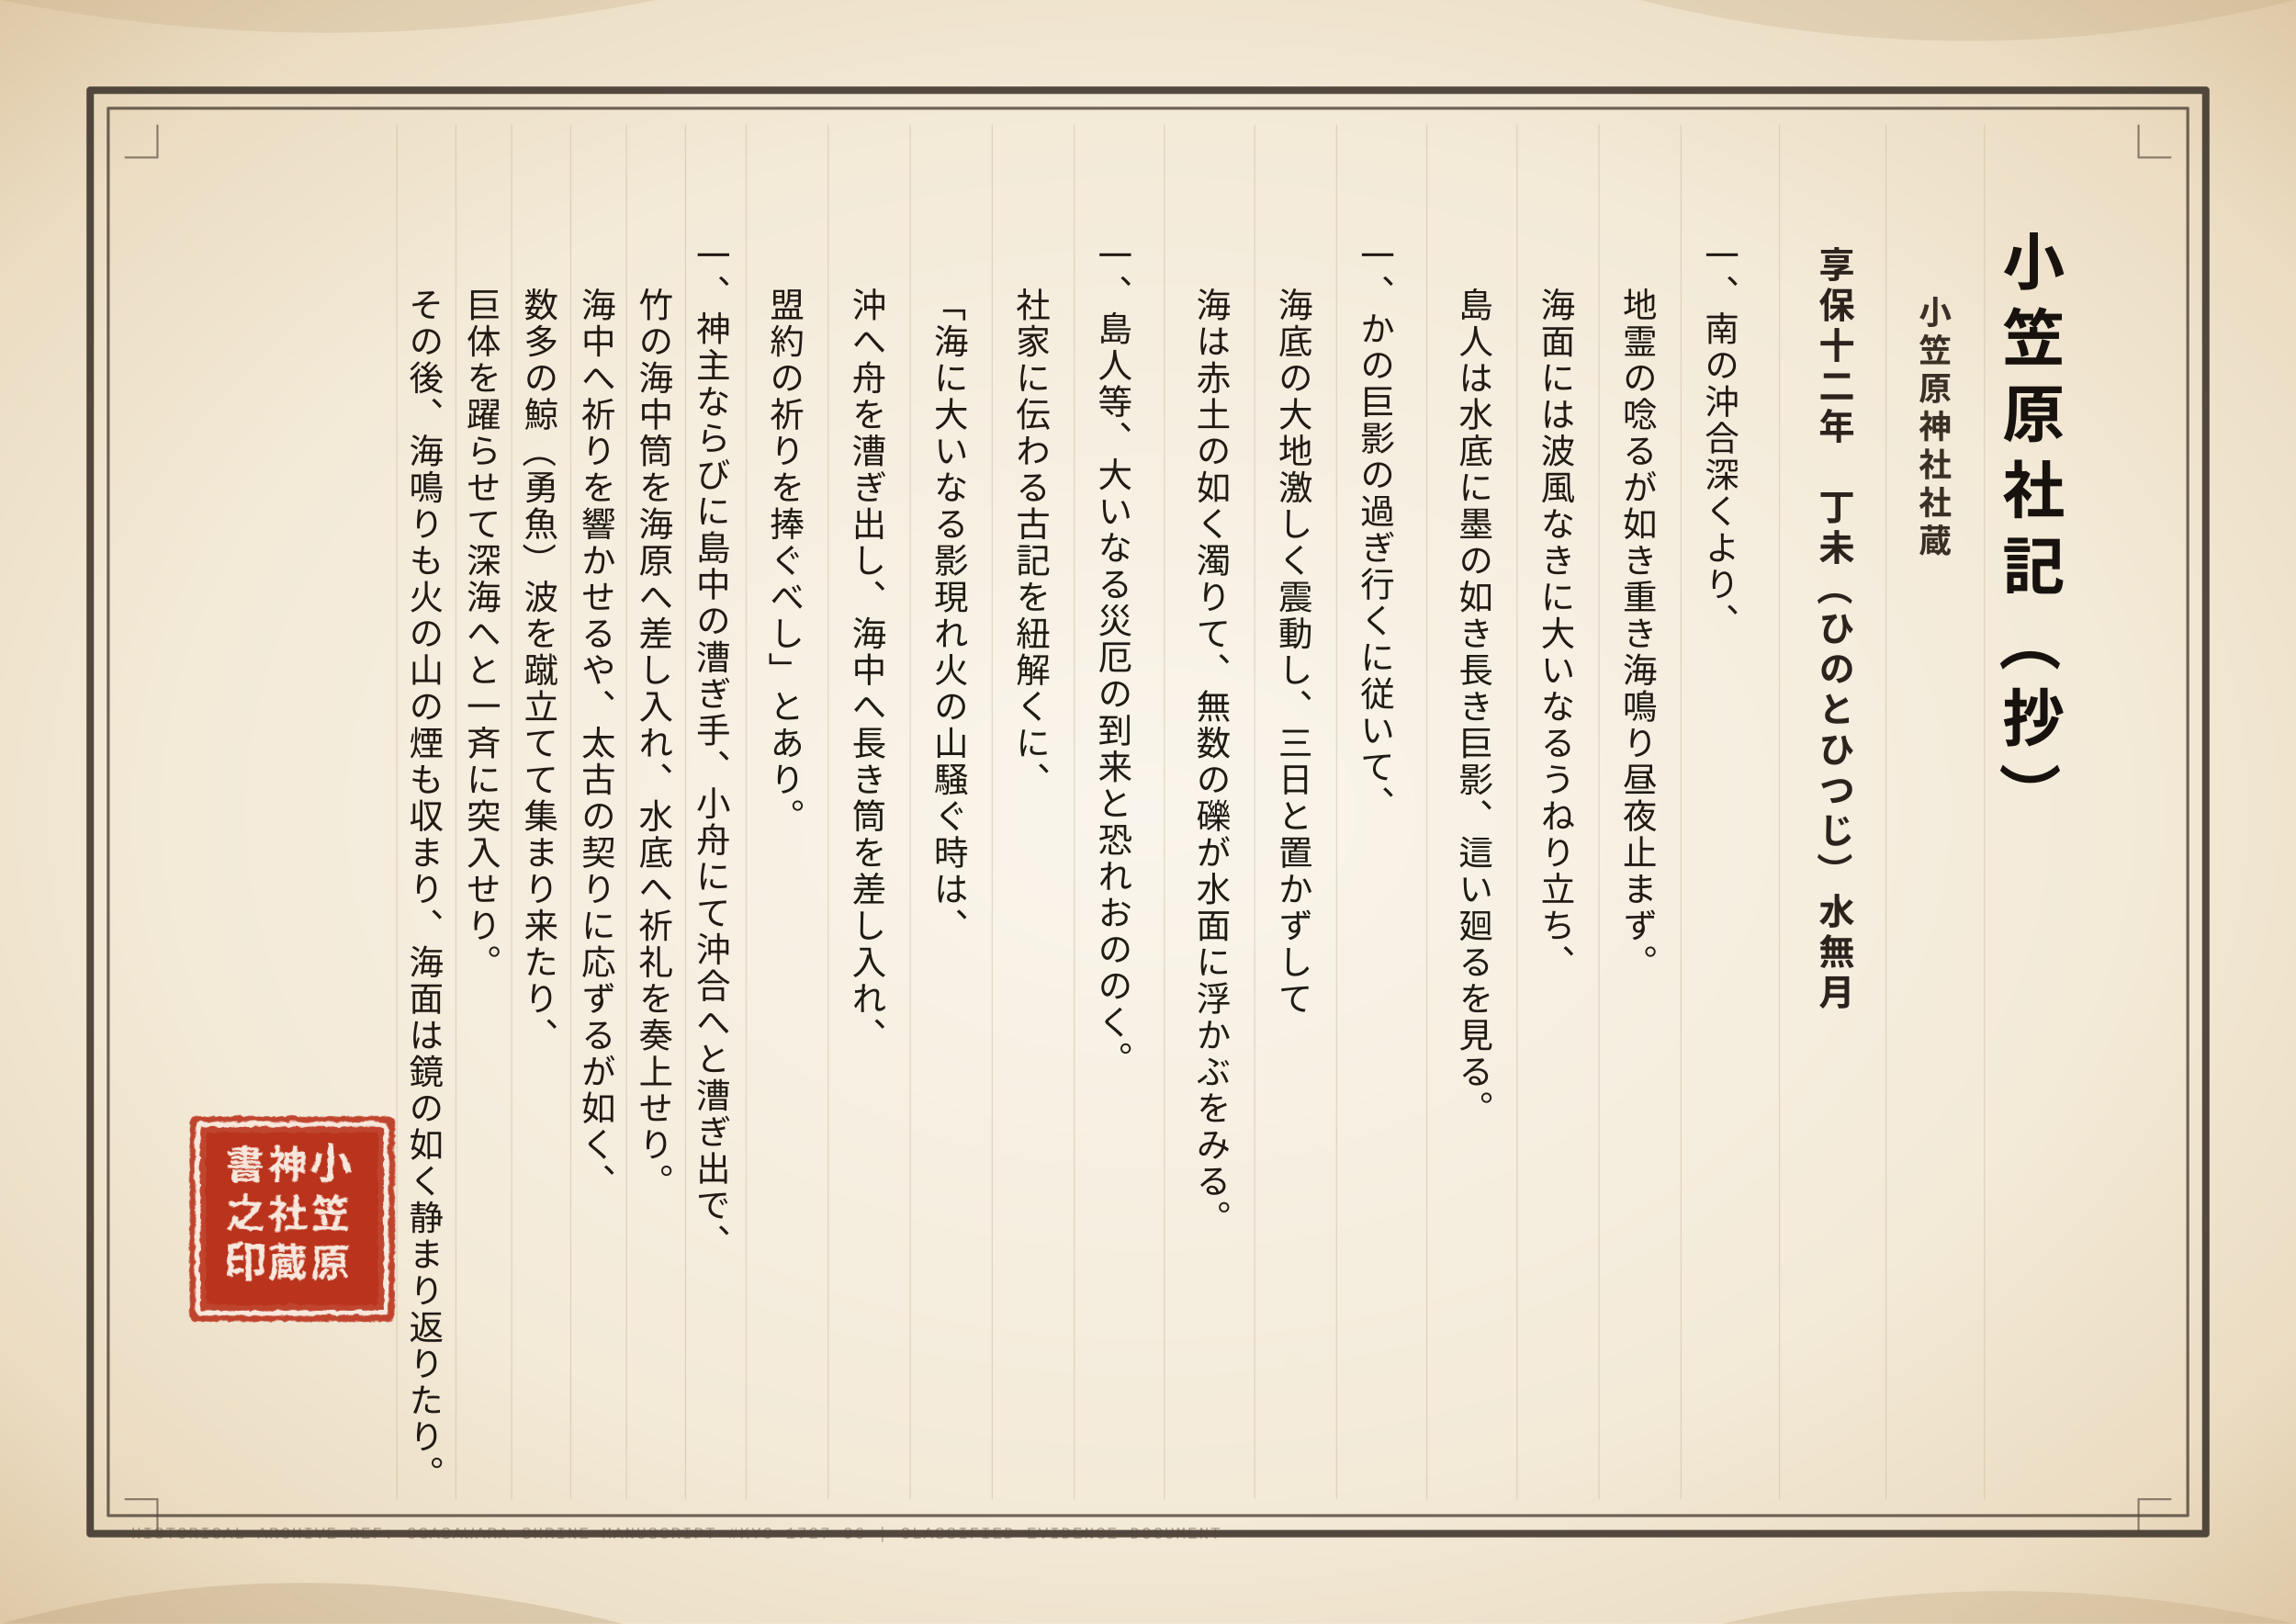
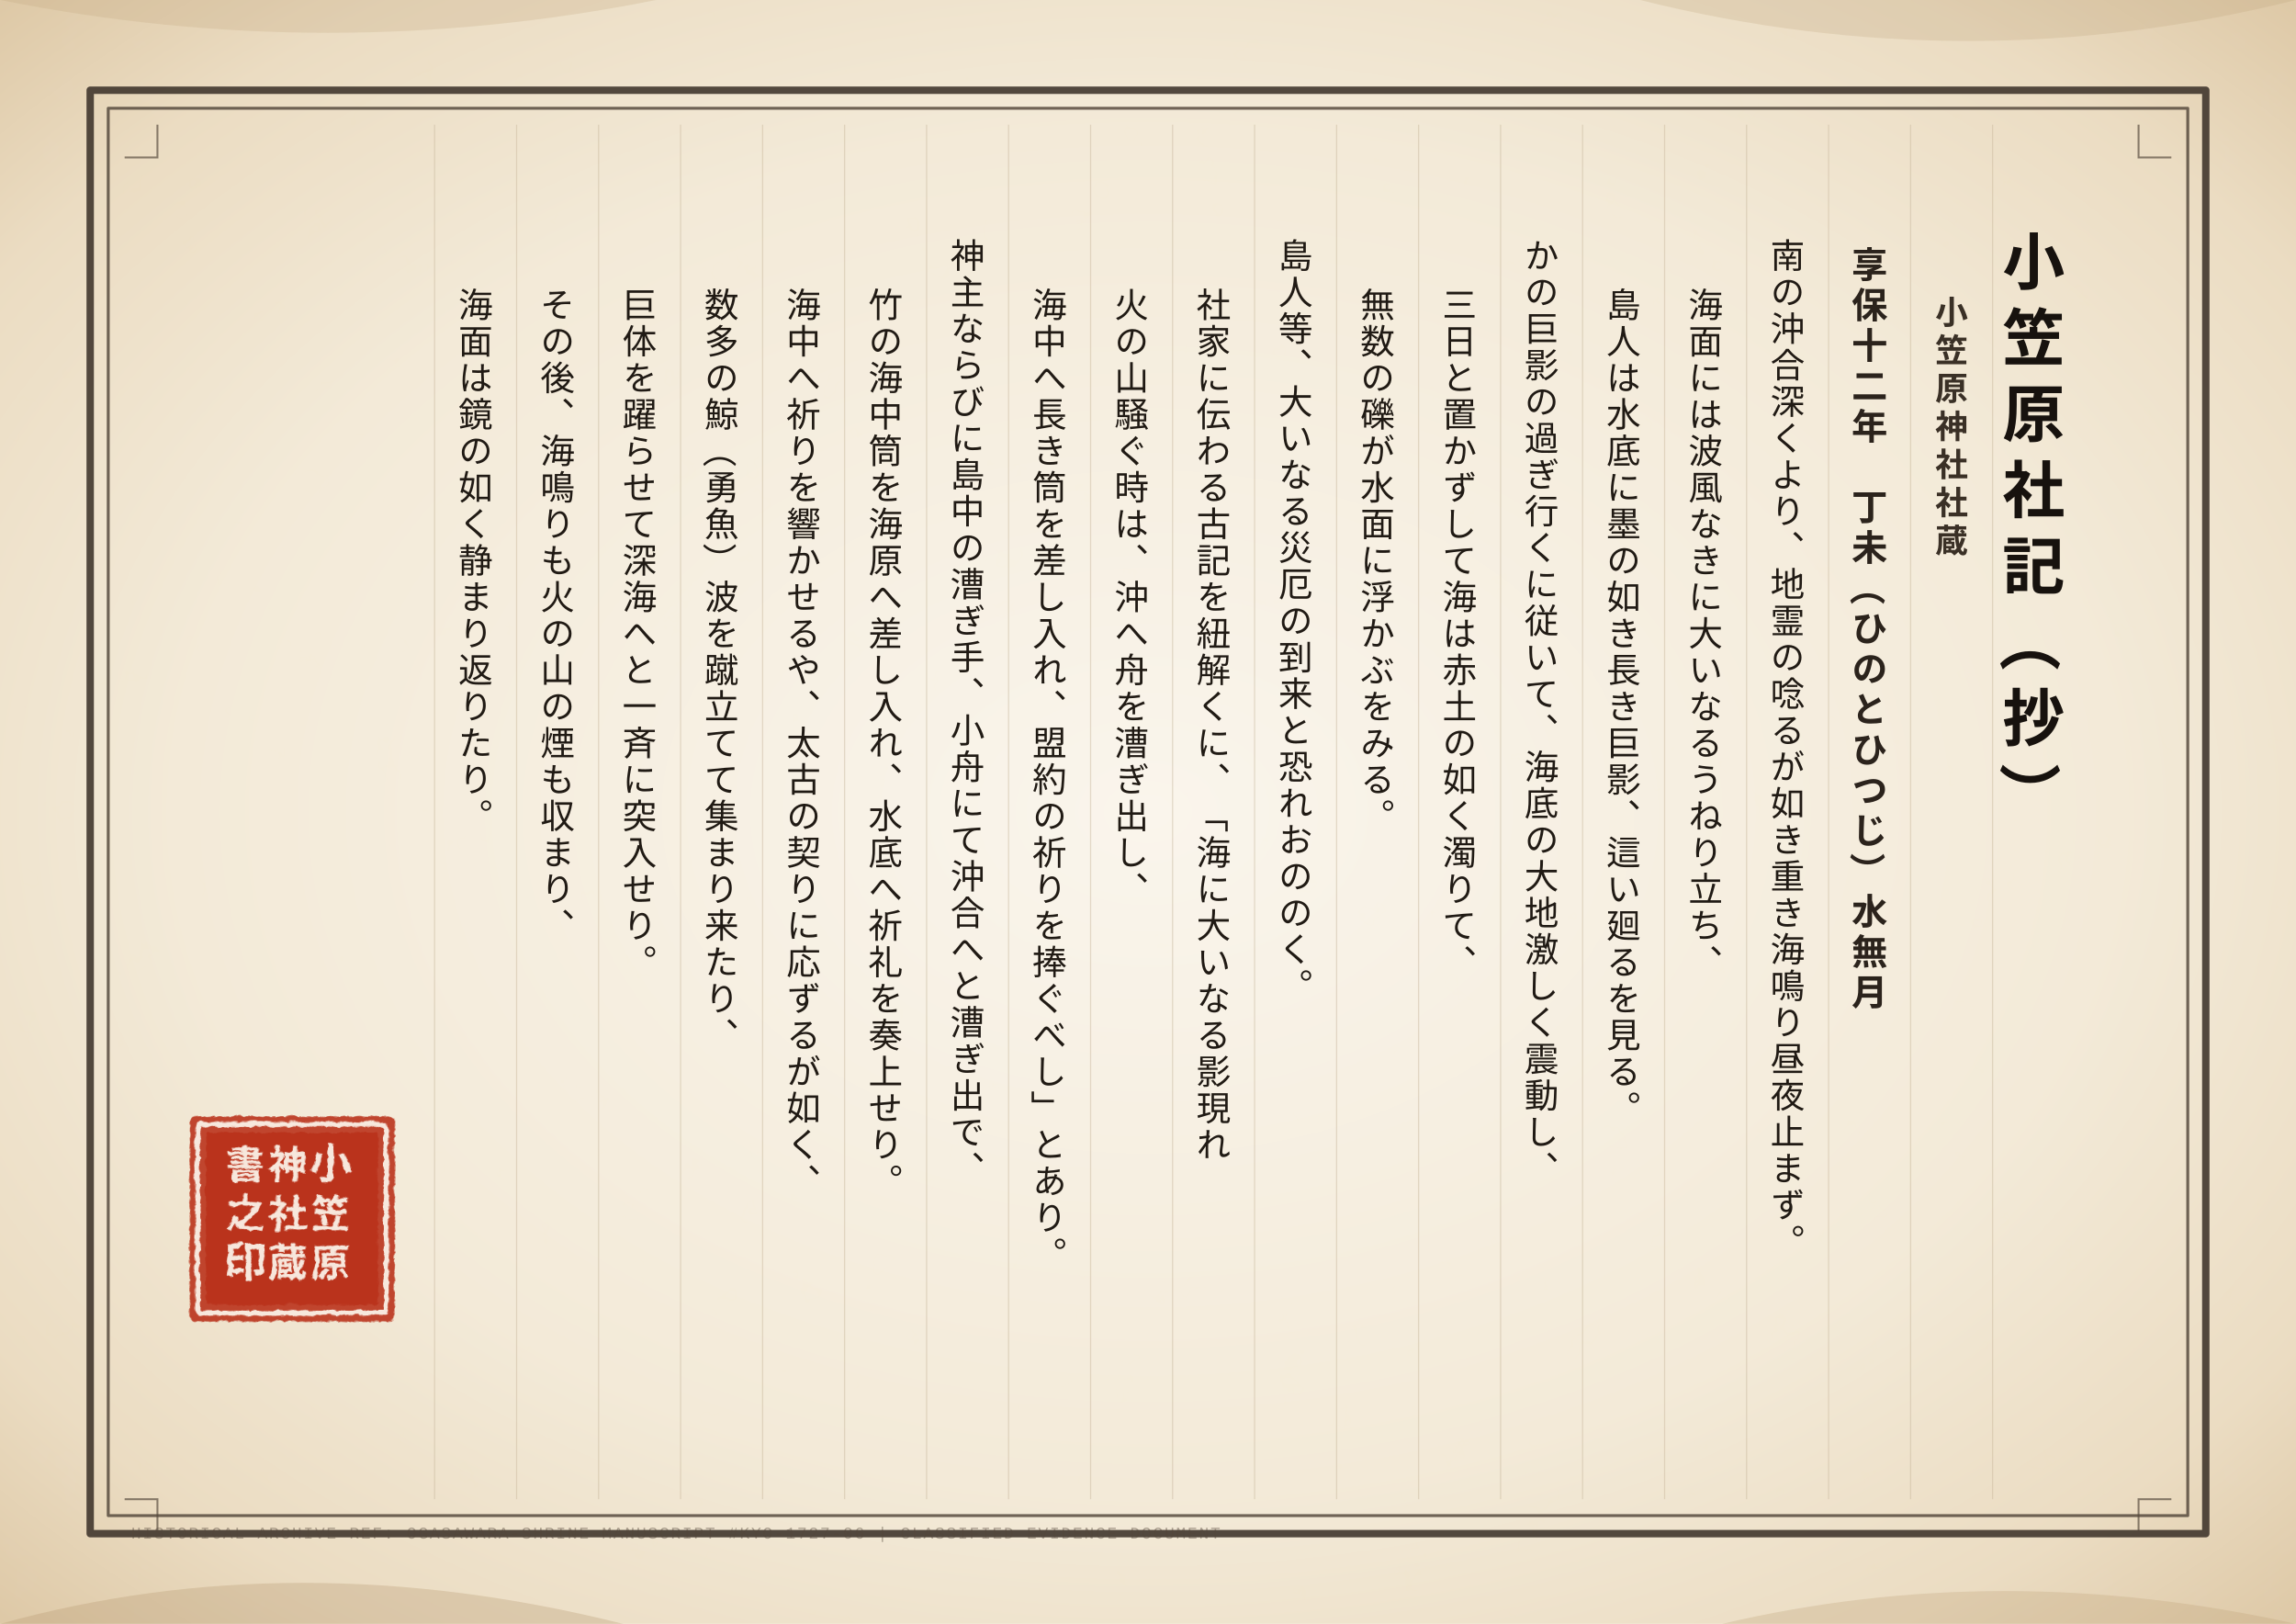
<svg xmlns="http://www.w3.org/2000/svg" viewBox="0 0 1400 990" width="1400" height="990">
  <defs>
    <radialGradient id="washi-vignette" cx="50%" cy="50%" r="70%">
      <stop offset="0%" stop-color="#faf5ec" />
      <stop offset="60%" stop-color="#f3ead8" />
      <stop offset="85%" stop-color="#ebdcc2" />
      <stop offset="100%" stop-color="#dec9a7" />
    </radialGradient>
    <filter id="washi-fiber" x="0%" y="0%" width="100%" height="100%">
      <feTurbulence type="fractalNoise" baseFrequency="0.04" numOctaves="4" result="noise" />
      <feColorMatrix type="matrix" values="0.3 0 0 0 0.94   0 0.3 0 0 0.88   0 0 0.3 0 0.78  0 0 0 0.07 0" in="noise" result="tintedNoise" />
      <feComposite operator="in" in2="SourceGraphic" />
    </filter>
    <filter id="seal-stamp" x="-10%" y="-10%" width="120%" height="120%">
      <feTurbulence type="turbulence" baseFrequency="0.12" numOctaves="3" result="roughNoise" />
      <feDisplacementMap in="SourceGraphic" in2="roughNoise" scale="2.5" xChannelSelector="R" yChannelSelector="G" />
    </filter>
  </defs>
  <rect width="1400" height="990" fill="url(#washi-vignette)" />
  <rect width="1400" height="990" fill="#cbb793" opacity="0.12" filter="url(#washi-fiber)" />
  <path d="M0,0 Q200,40 400,0 L0,0 Z" fill="#bfa57c" opacity="0.25" />
  <path d="M1400,0 Q1200,50 1000,0 L1400,0 Z" fill="#b89c72" opacity="0.22" />
  <path d="M0,990 Q180,940 380,990 L0,990 Z" fill="#b3956a" opacity="0.3" />
  <path d="M1400,990 Q1220,950 1050,990 L1400,990 Z" fill="#ba9e74" opacity="0.28" />
  <rect x="55" y="55" width="1290" height="880" fill="none" stroke="#3d332a" stroke-width="4.5" stroke-linejoin="round" opacity="0.88" />
  <rect x="66" y="66" width="1268" height="858" fill="none" stroke="#524539" stroke-width="1.8" stroke-linejoin="round" opacity="0.82" />
  <g stroke="#524539" stroke-width="1.2" fill="none" opacity="0.65">
    <path d="M 76 96 L 96 96 L 96 76" />
    <path d="M 1324 96 L 1304 96 L 1304 76" />
    <path d="M 76 914 L 96 914 L 96 934" />
    <path d="M 1324 914 L 1304 914 L 1304 934" />
  </g>
  <g stroke="#c7b69b" stroke-width="0.75" opacity="0.45">
-     <line x1="1210" y1="76" x2="1210" y2="914" />
-     <line x1="1150" y1="76" x2="1150" y2="914" />
-     <line x1="1085" y1="76" x2="1085" y2="914" />
-     <line x1="1025" y1="76" x2="1025" y2="914" />
-     <line x1="975" y1="76" x2="975" y2="914" />
-     <line x1="925" y1="76" x2="925" y2="914" />
-     <line x1="870" y1="76" x2="870" y2="914" />
+     <line x1="1215" y1="76" x2="1215" y2="914" />
+     <line x1="1165" y1="76" x2="1165" y2="914" />
+     <line x1="1115" y1="76" x2="1115" y2="914" />
+     <line x1="1065" y1="76" x2="1065" y2="914" />
+     <line x1="1015" y1="76" x2="1015" y2="914" />
+     <line x1="965" y1="76" x2="965" y2="914" />
+     <line x1="915" y1="76" x2="915" y2="914" />
+     <line x1="865" y1="76" x2="865" y2="914" />
    <line x1="815" y1="76" x2="815" y2="914" />
    <line x1="765" y1="76" x2="765" y2="914" />
-     <line x1="710" y1="76" x2="710" y2="914" />
-     <line x1="655" y1="76" x2="655" y2="914" />
-     <line x1="605" y1="76" x2="605" y2="914" />
-     <line x1="555" y1="76" x2="555" y2="914" />
-     <line x1="505" y1="76" x2="505" y2="914" />
-     <line x1="455" y1="76" x2="455" y2="914" />
-     <line x1="418" y1="76" x2="418" y2="914" />
-     <line x1="382" y1="76" x2="382" y2="914" />
-     <line x1="348" y1="76" x2="348" y2="914" />
-     <line x1="312" y1="76" x2="312" y2="914" />
-     <line x1="278" y1="76" x2="278" y2="914" />
-     <line x1="242" y1="76" x2="242" y2="914" />
+     <line x1="715" y1="76" x2="715" y2="914" />
+     <line x1="665" y1="76" x2="665" y2="914" />
+     <line x1="615" y1="76" x2="615" y2="914" />
+     <line x1="565" y1="76" x2="565" y2="914" />
+     <line x1="515" y1="76" x2="515" y2="914" />
+     <line x1="465" y1="76" x2="465" y2="914" />
+     <line x1="415" y1="76" x2="415" y2="914" />
+     <line x1="365" y1="76" x2="365" y2="914" />
+     <line x1="315" y1="76" x2="315" y2="914" />
+     <line x1="265" y1="76" x2="265" y2="914" />
  </g>
  <g style="font-family: 'Yu Mincho', 'Hiragino Mincho ProN', 'Source Han Serif', 'MS Mincho', serif; writing-mode: vertical-rl; text-orientation: upright;" fill="#201a14">
    <text x="1240" y="140" font-size="38" font-weight="900" letter-spacing="0.22em" fill="#17120e">
      小笠原社記（抄）
    </text>
-     <text x="1180" y="180" font-size="20" font-weight="bold" letter-spacing="0.16em" fill="#3a3026">
+     <text x="1190" y="180" font-size="20" font-weight="bold" letter-spacing="0.16em" fill="#3a3026">
      小笠原神社社蔵
    </text>
-     <text x="1120" y="150" font-size="22" font-weight="bold" letter-spacing="0.12em" fill="#2b231c">
+     <text x="1140" y="150" font-size="22" font-weight="bold" letter-spacing="0.12em" fill="#2b231c">
      享保十二年　丁未（ひのとひつじ）水無月
    </text>
-     <text x="1050" y="145" font-size="21" letter-spacing="0.06em">
-       一、南の沖合深くより、
+     <text x="1090" y="145" font-size="21" letter-spacing="0.06em">
+       南の沖合深くより、地霊の唸るが如き重き海鳴り昼夜止まず。
    </text>
-     <text x="1000" y="175" font-size="21" letter-spacing="0.06em">
-       地霊の唸るが如き重き海鳴り昼夜止まず。
-     </text>
-     <text x="950" y="175" font-size="21" letter-spacing="0.06em">
+     <text x="1040" y="175" font-size="21" letter-spacing="0.06em">
      海面には波風なきに大いなるうねり立ち、
    </text>
-     <text x="900" y="175" font-size="21" letter-spacing="0.06em">
+     <text x="990" y="175" font-size="21" letter-spacing="0.06em">
      島人は水底に墨の如き長き巨影、這い廻るを見る。
    </text>
-     <text x="840" y="145" font-size="21" letter-spacing="0.06em">
-       一、かの巨影の過ぎ行くに従いて、
+     <text x="940" y="145" font-size="21" letter-spacing="0.06em">
+       かの巨影の過ぎ行くに従いて、海底の大地激しく震動し、
    </text>
-     <text x="790" y="175" font-size="21" letter-spacing="0.06em">
-       海底の大地激しく震動し、三日と置かずして
+     <text x="890" y="175" font-size="21" letter-spacing="0.06em">
+       三日と置かずして海は赤土の如く濁りて、
+     </text>
+     <text x="840" y="175" font-size="21" letter-spacing="0.06em">
+       無数の礫が水面に浮かぶをみる。
+     </text>
+     <text x="790" y="145" font-size="21" letter-spacing="0.06em">
+       島人等、大いなる災厄の到来と恐れおののく。
    </text>
    <text x="740" y="175" font-size="21" letter-spacing="0.06em">
-       海は赤土の如く濁りて、無数の礫が水面に浮かぶをみる。
+       社家に伝わる古記を紐解くに、「海に大いなる影現れ
    </text>
-     <text x="680" y="145" font-size="21" letter-spacing="0.06em">
-       一、島人等、大いなる災厄の到来と恐れおののく。
+     <text x="690" y="175" font-size="21" letter-spacing="0.06em">
+       火の山騒ぐ時は、沖へ舟を漕ぎ出し、
    </text>
-     <text x="630" y="175" font-size="21" letter-spacing="0.06em">
-       社家に伝わる古記を紐解くに、
+     <text x="640" y="175" font-size="21" letter-spacing="0.06em">
+       海中へ長き筒を差し入れ、盟約の祈りを捧ぐべし」とあり。
    </text>
-     <text x="580" y="175" font-size="21" letter-spacing="0.06em">
-       「海に大いなる影現れ火の山騒ぐ時は、
+     <text x="590" y="145" font-size="21" letter-spacing="0.06em">
+       神主ならびに島中の漕ぎ手、小舟にて沖合へと漕ぎ出で、
    </text>
-     <text x="530" y="175" font-size="21" letter-spacing="0.06em">
-       沖へ舟を漕ぎ出し、海中へ長き筒を差し入れ、
-     </text>
-     <text x="480" y="175" font-size="21" letter-spacing="0.06em">
-       盟約の祈りを捧ぐべし」とあり。
-     </text>
-     <text x="435" y="145" font-size="21" letter-spacing="0.06em">
-       一、神主ならびに島中の漕ぎ手、小舟にて沖合へと漕ぎ出で、
-     </text>
-     <text x="400" y="175" font-size="21" letter-spacing="0.06em">
+     <text x="540" y="175" font-size="21" letter-spacing="0.06em">
      竹の海中筒を海原へ差し入れ、水底へ祈礼を奏上せり。
    </text>
-     <text x="365" y="175" font-size="21" letter-spacing="0.06em">
+     <text x="490" y="175" font-size="21" letter-spacing="0.06em">
      海中へ祈りを響かせるや、太古の契りに応ずるが如く、
    </text>
-     <text x="330" y="175" font-size="21" letter-spacing="0.06em">
+     <text x="440" y="175" font-size="21" letter-spacing="0.06em">
      数多の鯨（勇魚）波を蹴立てて集まり来たり、
    </text>
-     <text x="295" y="175" font-size="21" letter-spacing="0.06em">
+     <text x="390" y="175" font-size="21" letter-spacing="0.06em">
      巨体を躍らせて深海へと一斉に突入せり。
    </text>
-     <text x="260" y="175" font-size="21" letter-spacing="0.06em">
-       その後、海鳴りも火の山の煙も収まり、海面は鏡の如く静まり返りたり。
+     <text x="340" y="175" font-size="21" letter-spacing="0.06em">
+       その後、海鳴りも火の山の煙も収まり、
+     </text>
+     <text x="290" y="175" font-size="21" letter-spacing="0.06em">
+       海面は鏡の如く静まり返りたり。
    </text>
  </g>
  <g transform="translate(115, 680)" filter="url(#seal-stamp)">
    <rect x="0" y="0" width="125" height="125" fill="#ba331c" rx="4" opacity="0.9" />
    <rect x="5" y="5" width="115" height="115" fill="none" stroke="#faf0e6" stroke-width="3" rx="2" opacity="0.95" />
    <rect x="10" y="10" width="105" height="105" fill="#ba331c" rx="1" />
    <g fill="#faf0e6" style="font-family: 'Yu Mincho', 'Hiragino Mincho ProN', 'Source Han Serif', serif; font-weight: 900;" opacity="0.95">
      <text x="86" y="38" font-size="26" text-anchor="middle">小</text>
      <text x="86" y="68" font-size="24" text-anchor="middle">笠</text>
      <text x="86" y="98" font-size="24" text-anchor="middle">原</text>
      <text x="60" y="38" font-size="24" text-anchor="middle">神</text>
      <text x="60" y="68" font-size="24" text-anchor="middle">社</text>
      <text x="60" y="98" font-size="24" text-anchor="middle">蔵</text>
      <text x="34" y="38" font-size="24" text-anchor="middle">書</text>
      <text x="34" y="68" font-size="24" text-anchor="middle">之</text>
      <text x="34" y="98" font-size="26" text-anchor="middle">印</text>
    </g>
  </g>
  <g opacity="0.45" transform="translate(80, 938)">
    <text x="0" y="0" font-family="'Courier New', monospace" font-size="10" fill="#524539" letter-spacing="0.1em">
      HISTORICAL ARCHIVE REF: OGASAWARA-SHRINE-MANUSCRIPT #KYO-1727-06 | CLASSIFIED EVIDENCE DOCUMENT
    </text>
  </g>
</svg>
